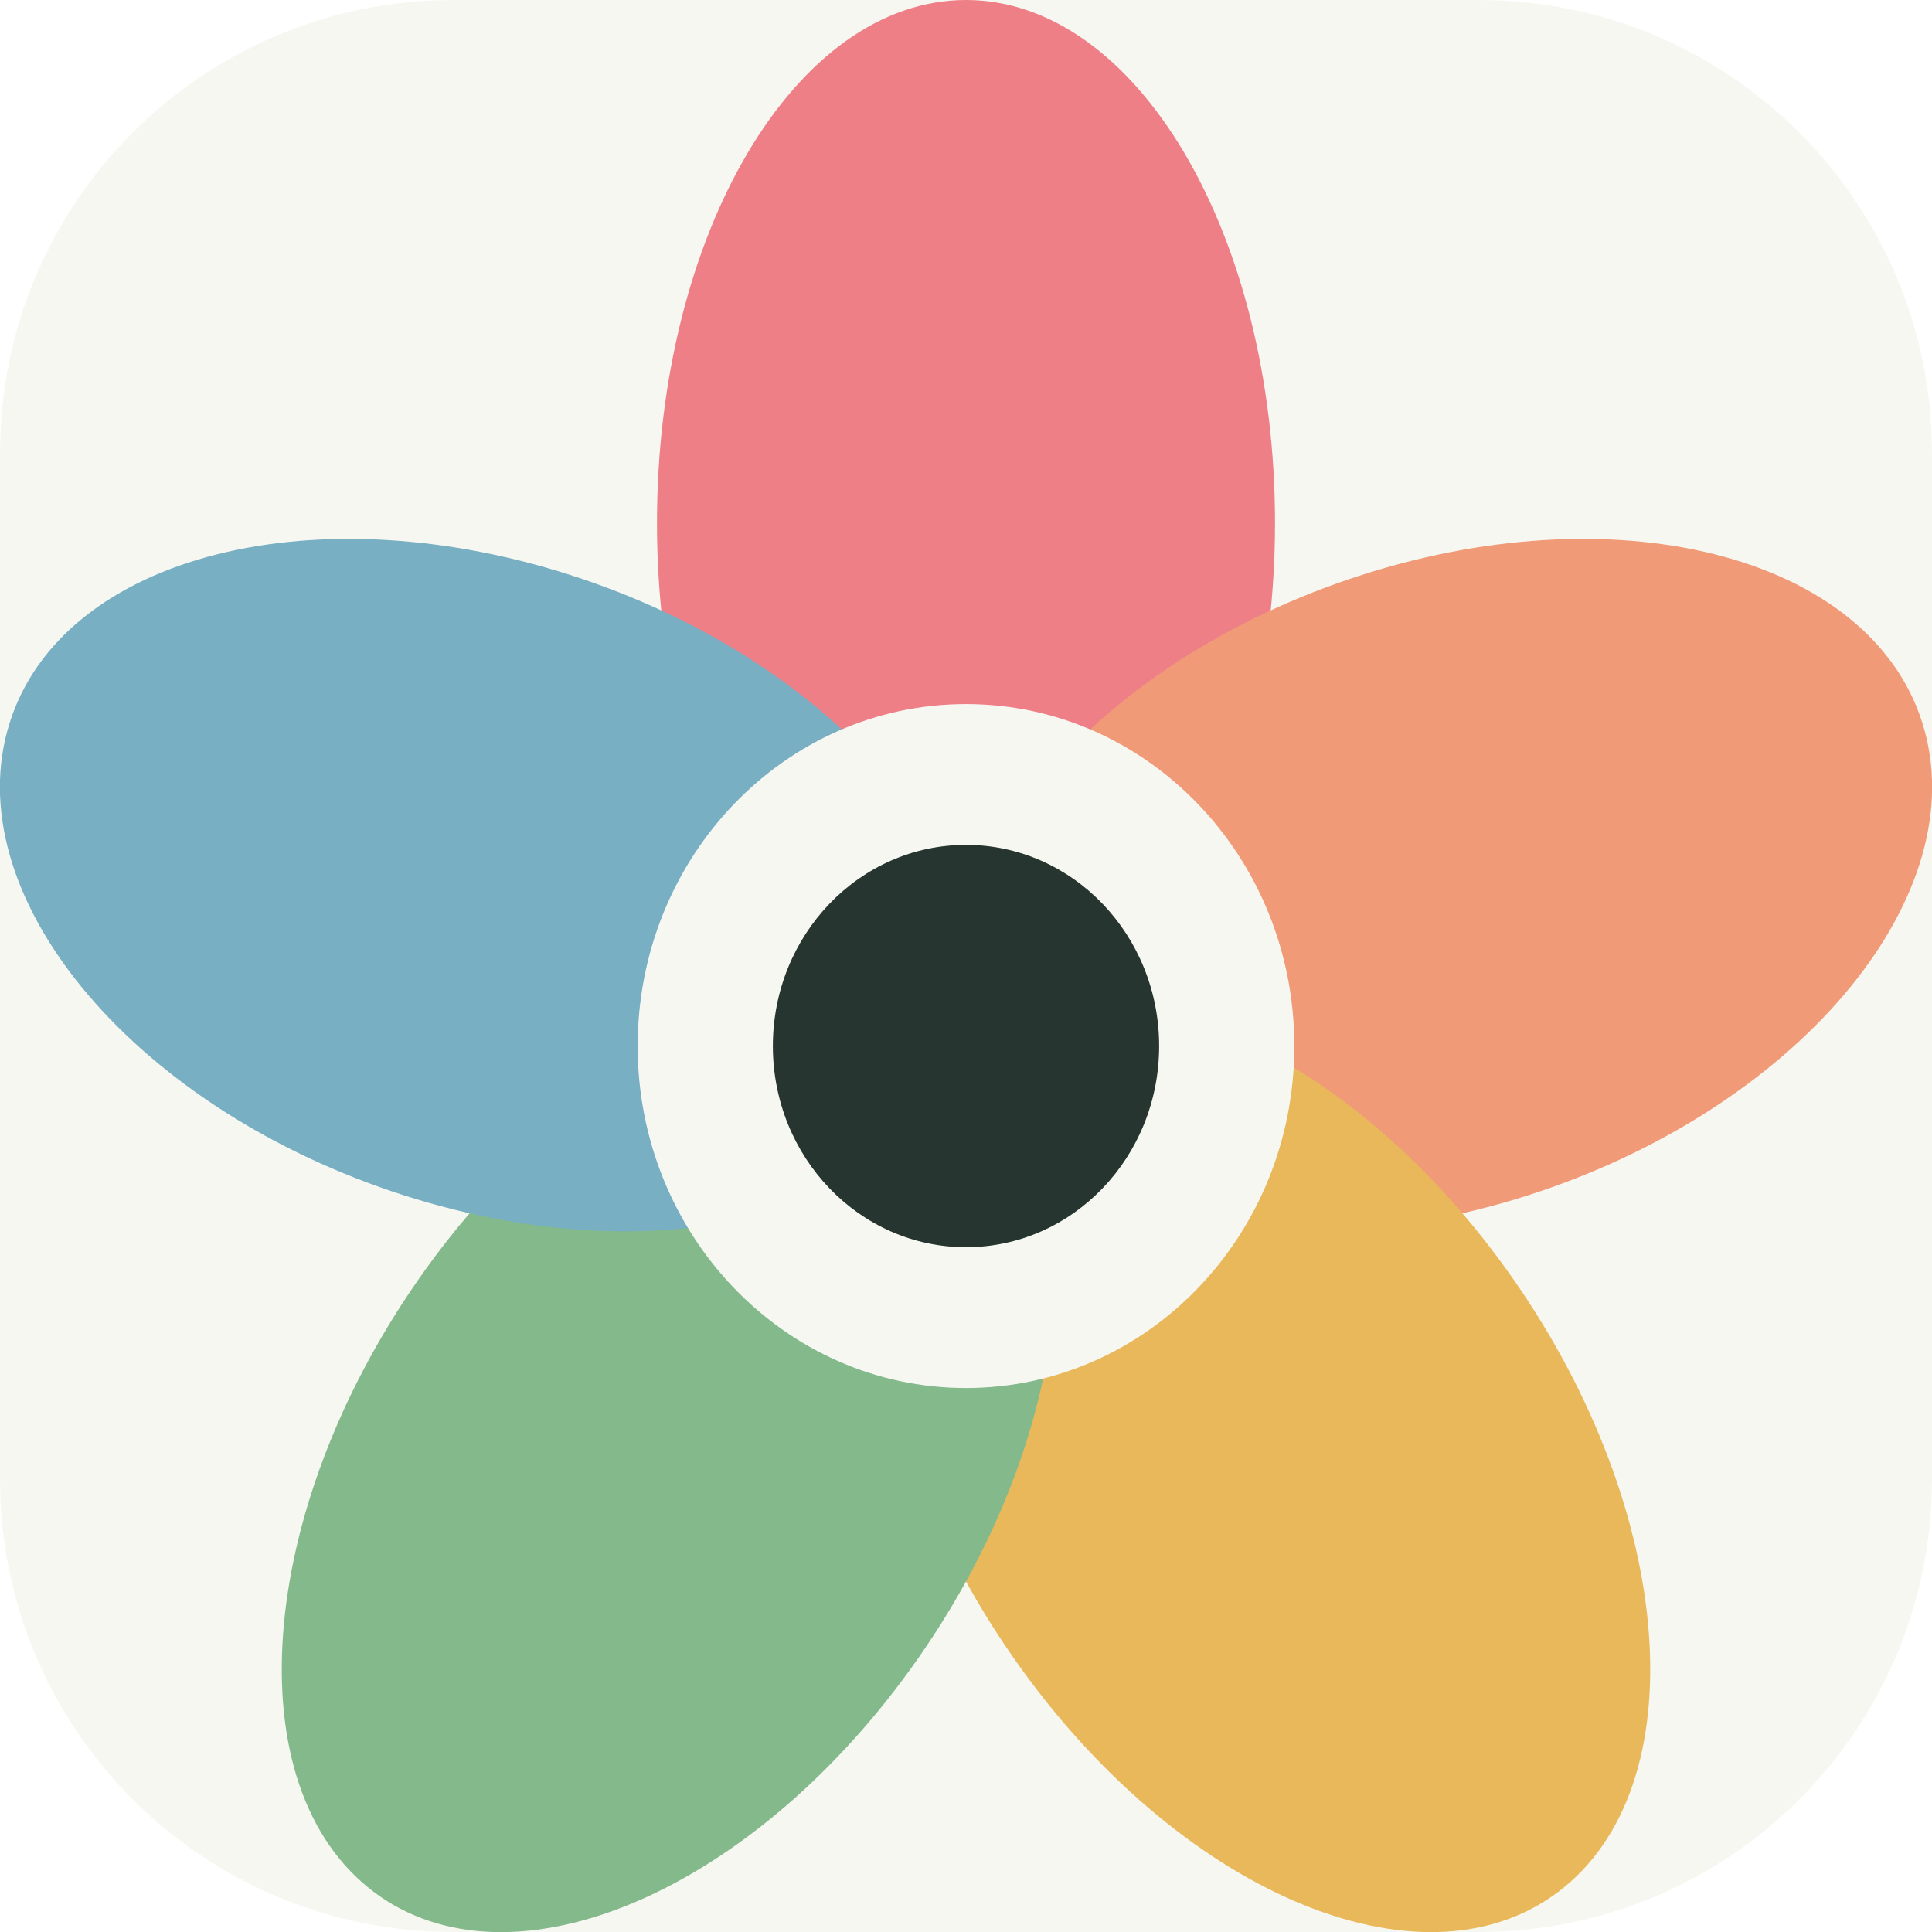
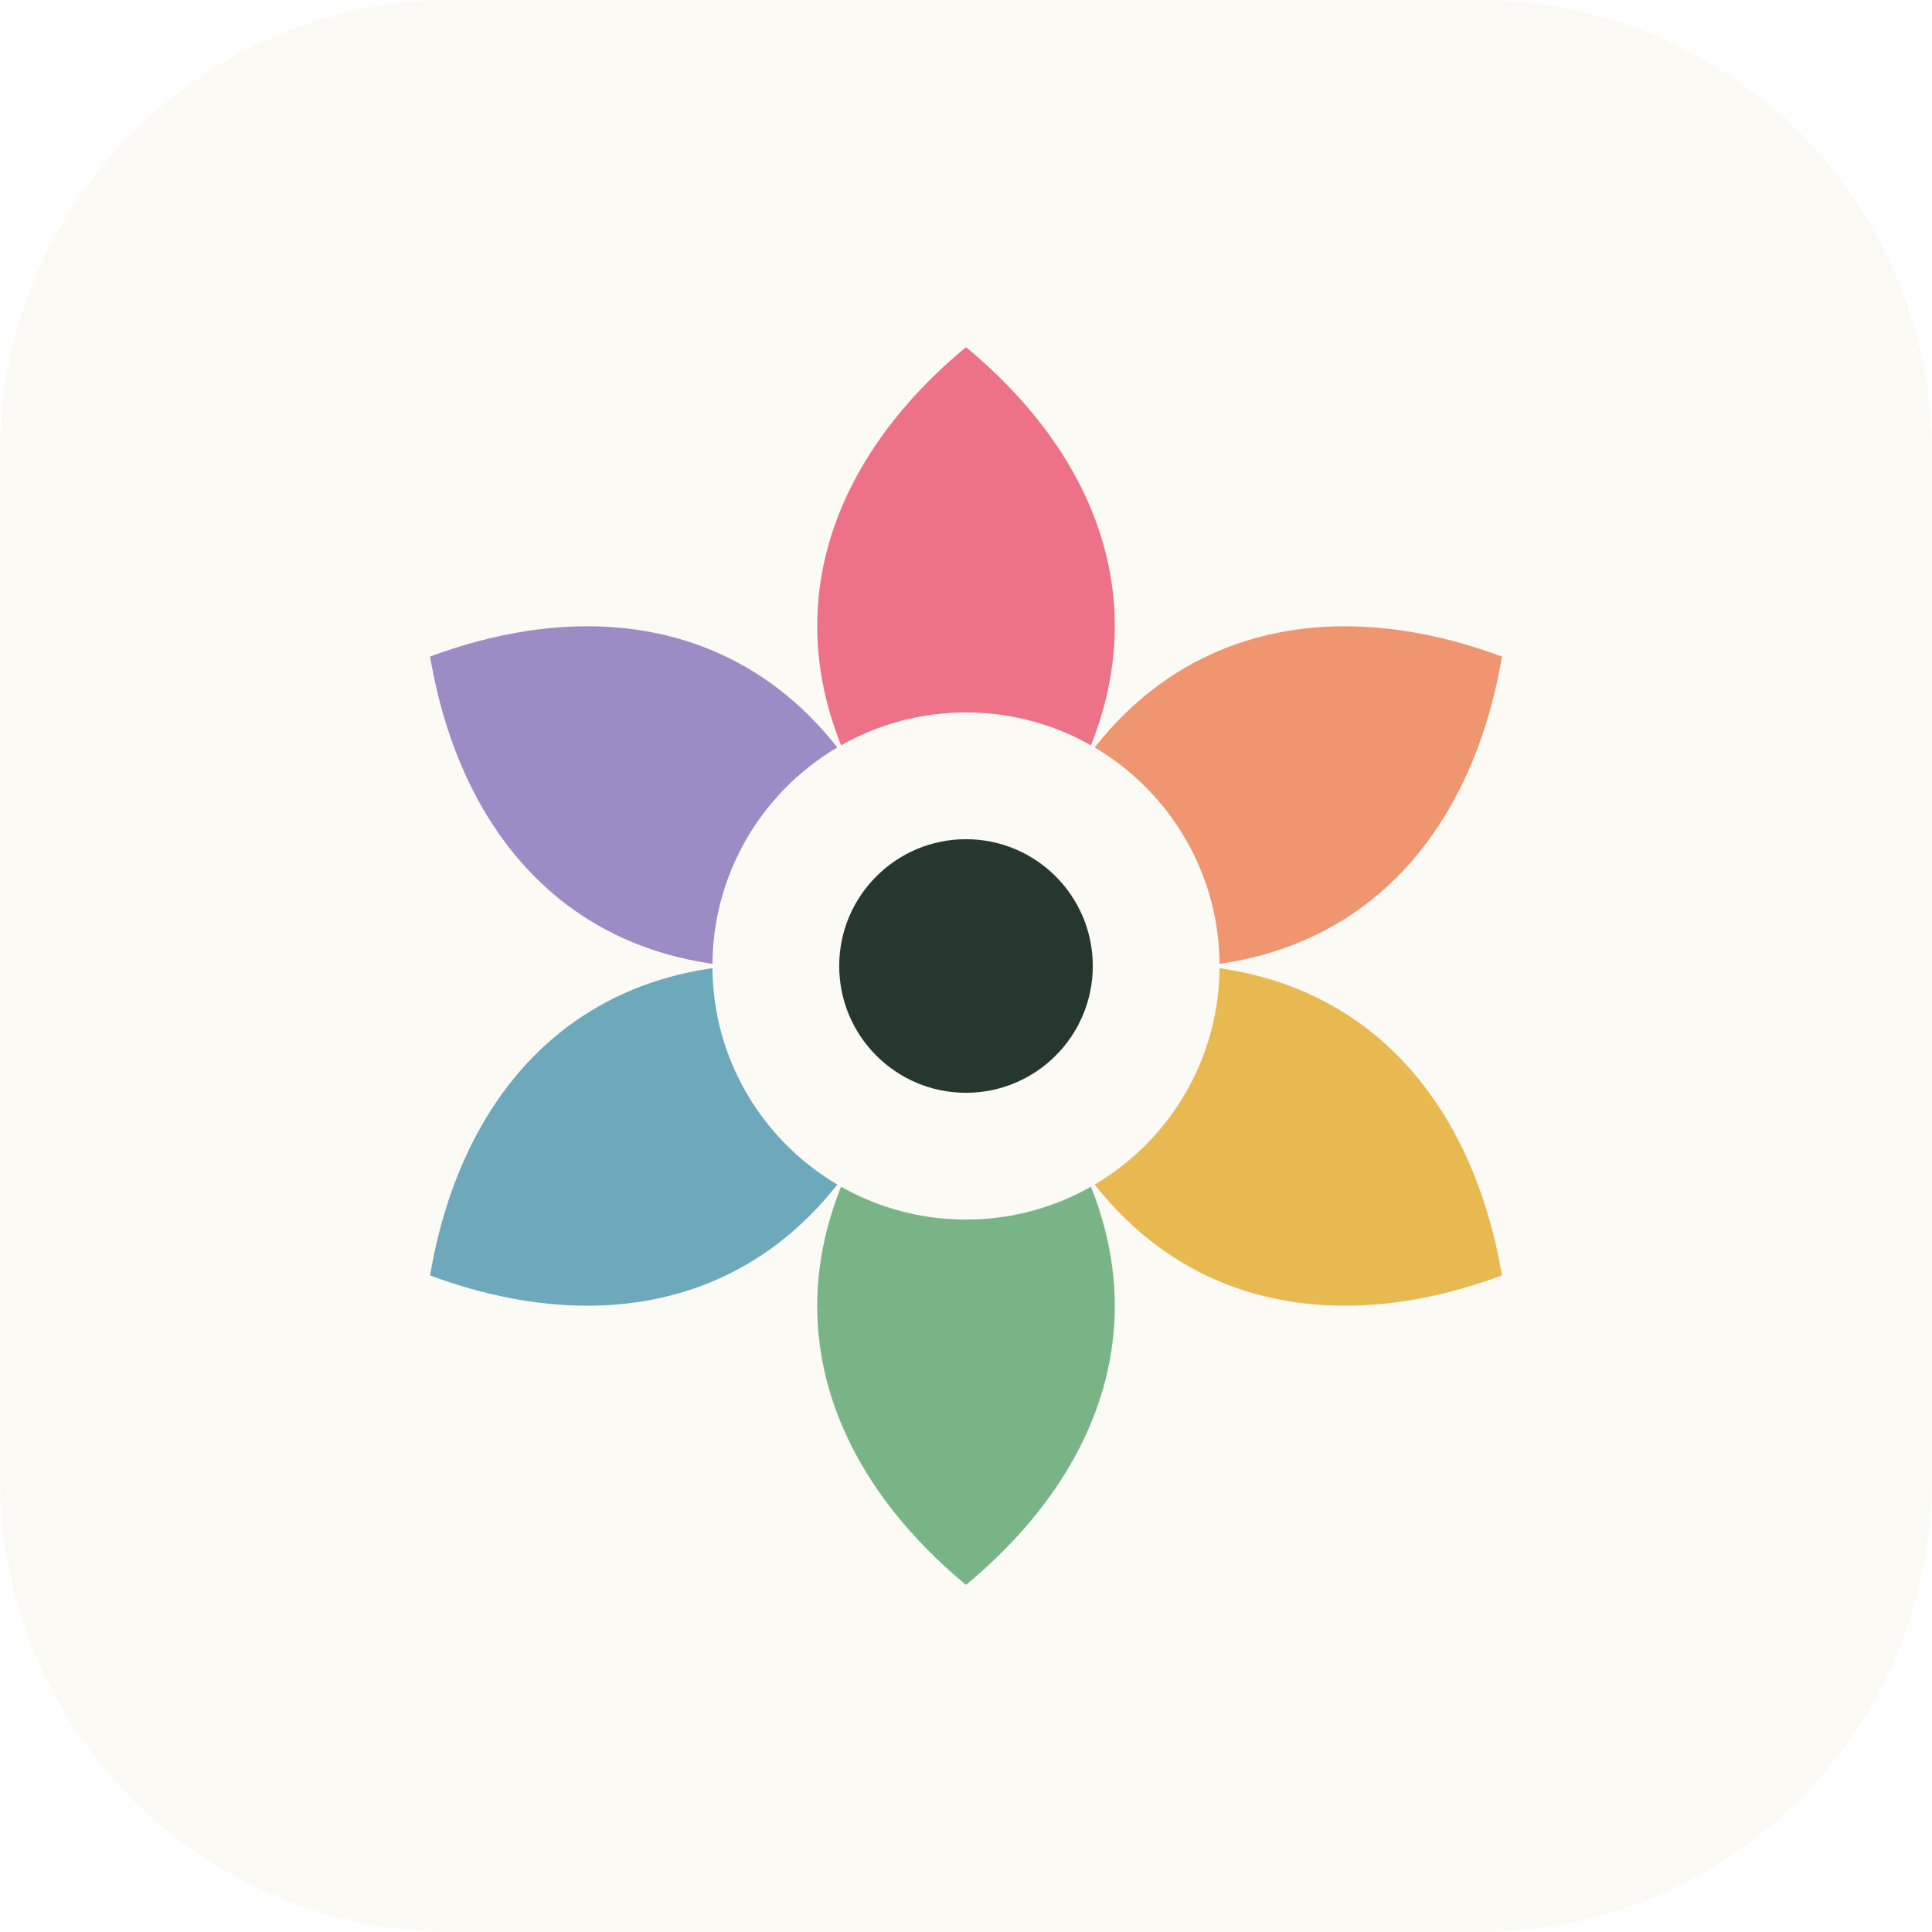
<svg xmlns="http://www.w3.org/2000/svg" viewBox="0 0 64 64">
-   <rect width="64" height="64" rx="15" fill="#F7F7F2" />
-   <g transform="matrix(1.279567 0 0 1.332762 32 34.65182)">
-     <ellipse cx="0" cy="-13" rx="8" ry="13" fill="#EF7F87" />
-     <ellipse cx="12.4" cy="-4" rx="8" ry="13" transform="rotate(72 12.4 -4)" fill="#F09A78" />
-     <ellipse cx="7.7" cy="10.5" rx="8" ry="13" transform="rotate(144 7.7 10.5)" fill="#E9B85B" />
-     <ellipse cx="-7.7" cy="10.5" rx="8" ry="13" transform="rotate(216 -7.7 10.5)" fill="#83B98B" />
-     <ellipse cx="-12.4" cy="-4" rx="8" ry="13" transform="rotate(288 -12.4 -4)" fill="#78AFC3" />
-     <circle r="8.5" fill="#F7F7F2" />
-     <circle r="5" fill="#26352F" />
+   <style>
+     .tile { fill: #fbfaf5; }
+     @media (prefers-color-scheme: dark) { .tile { fill: #17201a; } }
+   </style>
+   <rect class="tile" width="64" height="64" rx="15" />
+   <g transform="translate(8 8)">
+     <path d="M24 3.5c5.8 4.8 7.3 12 0 19-7.3-7-5.8-14.2 0-19Z" fill="#ed7187" />
+     <path d="M24 3.5c5.8 4.8 7.3 12 0 19-7.3-7-5.8-14.2 0-19Z" fill="#ef956f" transform="rotate(60 24 24)" />
+     <path d="M24 3.5c5.8 4.8 7.3 12 0 19-7.3-7-5.8-14.2 0-19Z" fill="#e9b951" transform="rotate(120 24 24)" />
+     <path d="M24 3.5c5.8 4.8 7.3 12 0 19-7.3-7-5.8-14.2 0-19Z" fill="#78b486" transform="rotate(180 24 24)" />
+     <path d="M24 3.5c5.8 4.8 7.3 12 0 19-7.3-7-5.8-14.2 0-19Z" fill="#6da8bb" transform="rotate(240 24 24)" />
+     <path d="M24 3.5c5.8 4.8 7.3 12 0 19-7.3-7-5.8-14.2 0-19Z" fill="#9c8bc4" transform="rotate(300 24 24)" />
+     <circle cx="24" cy="24" r="8.4" fill="#fbfaf5" />
+     <circle cx="24" cy="24" r="4.2" fill="#26372f" />
  </g>
</svg>
